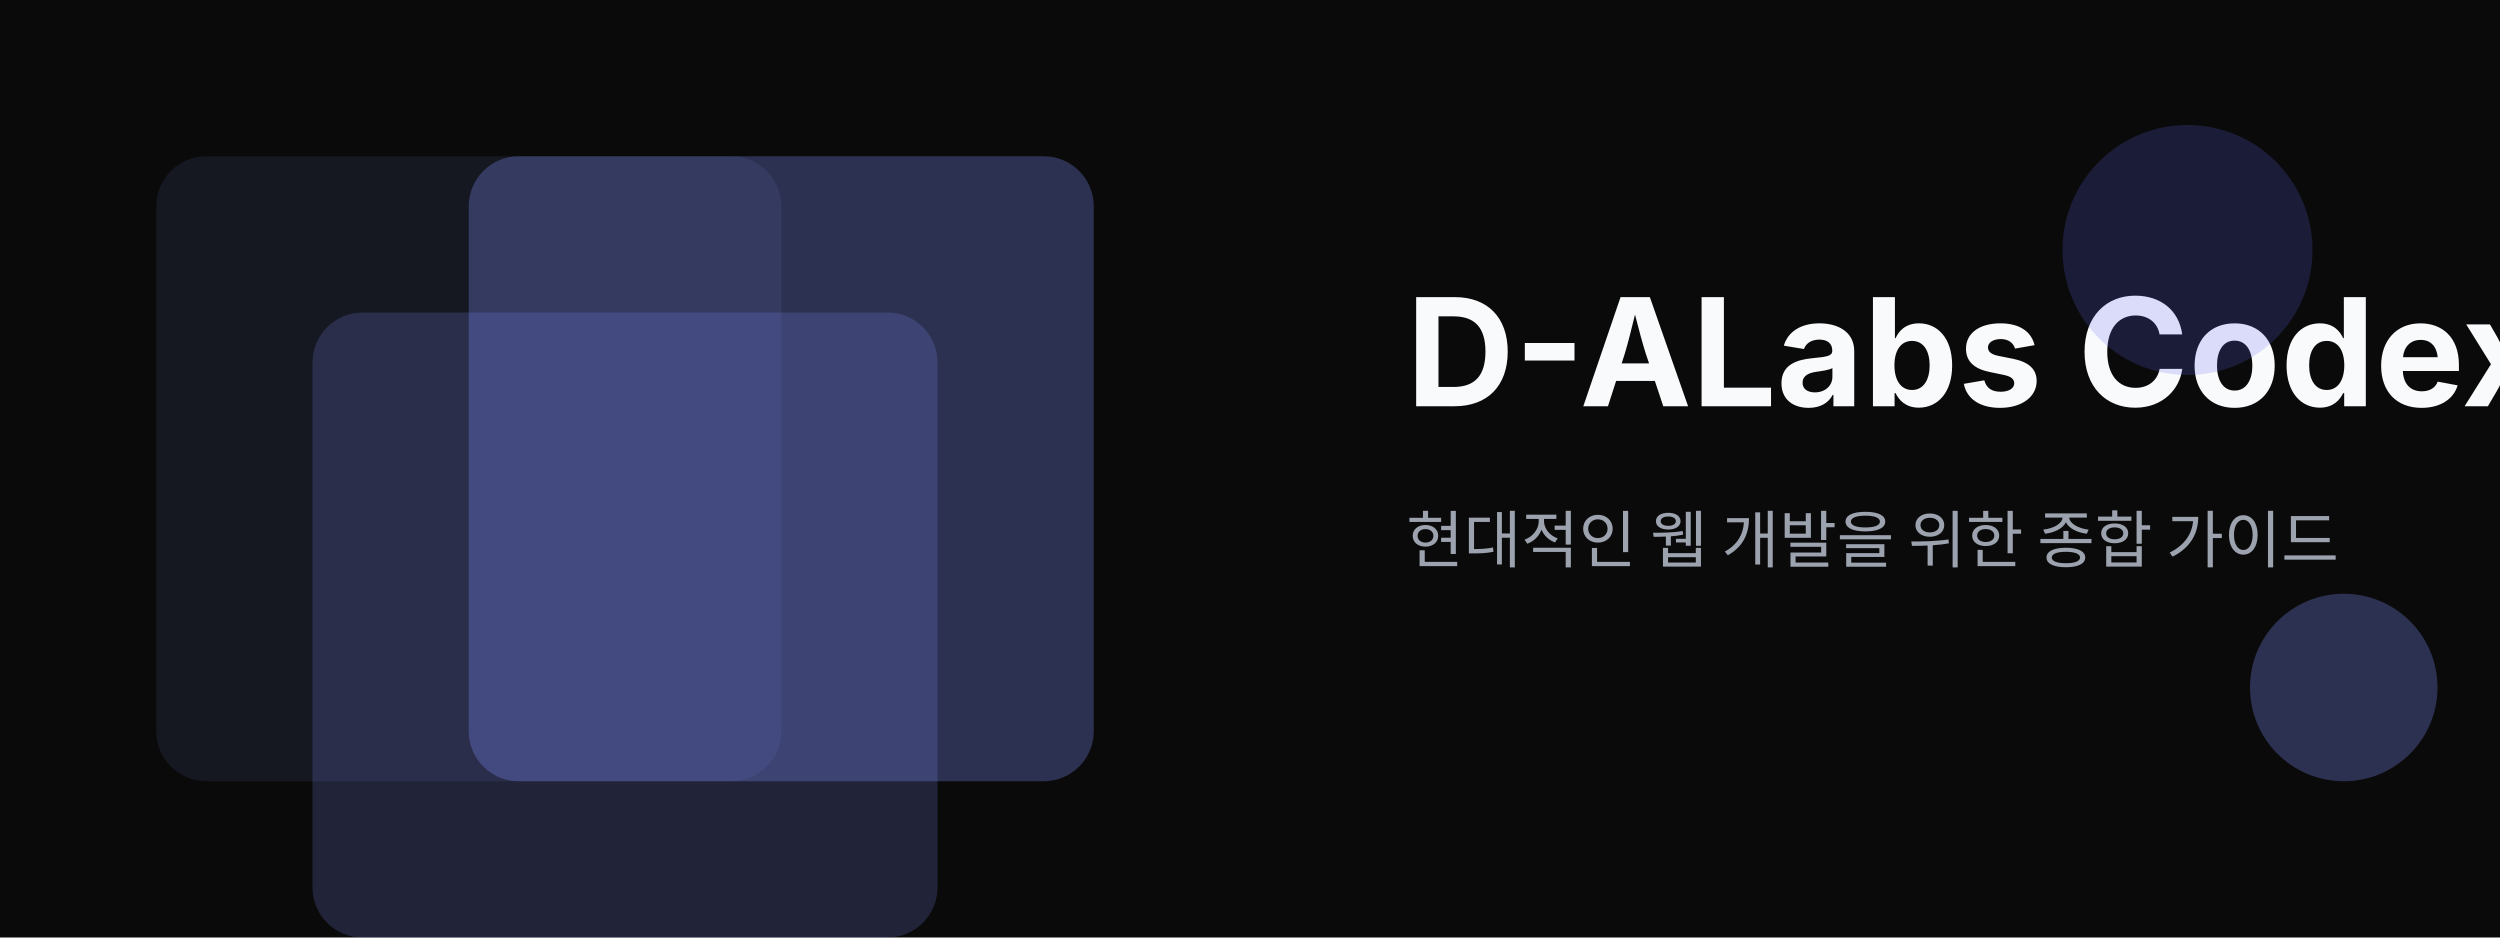
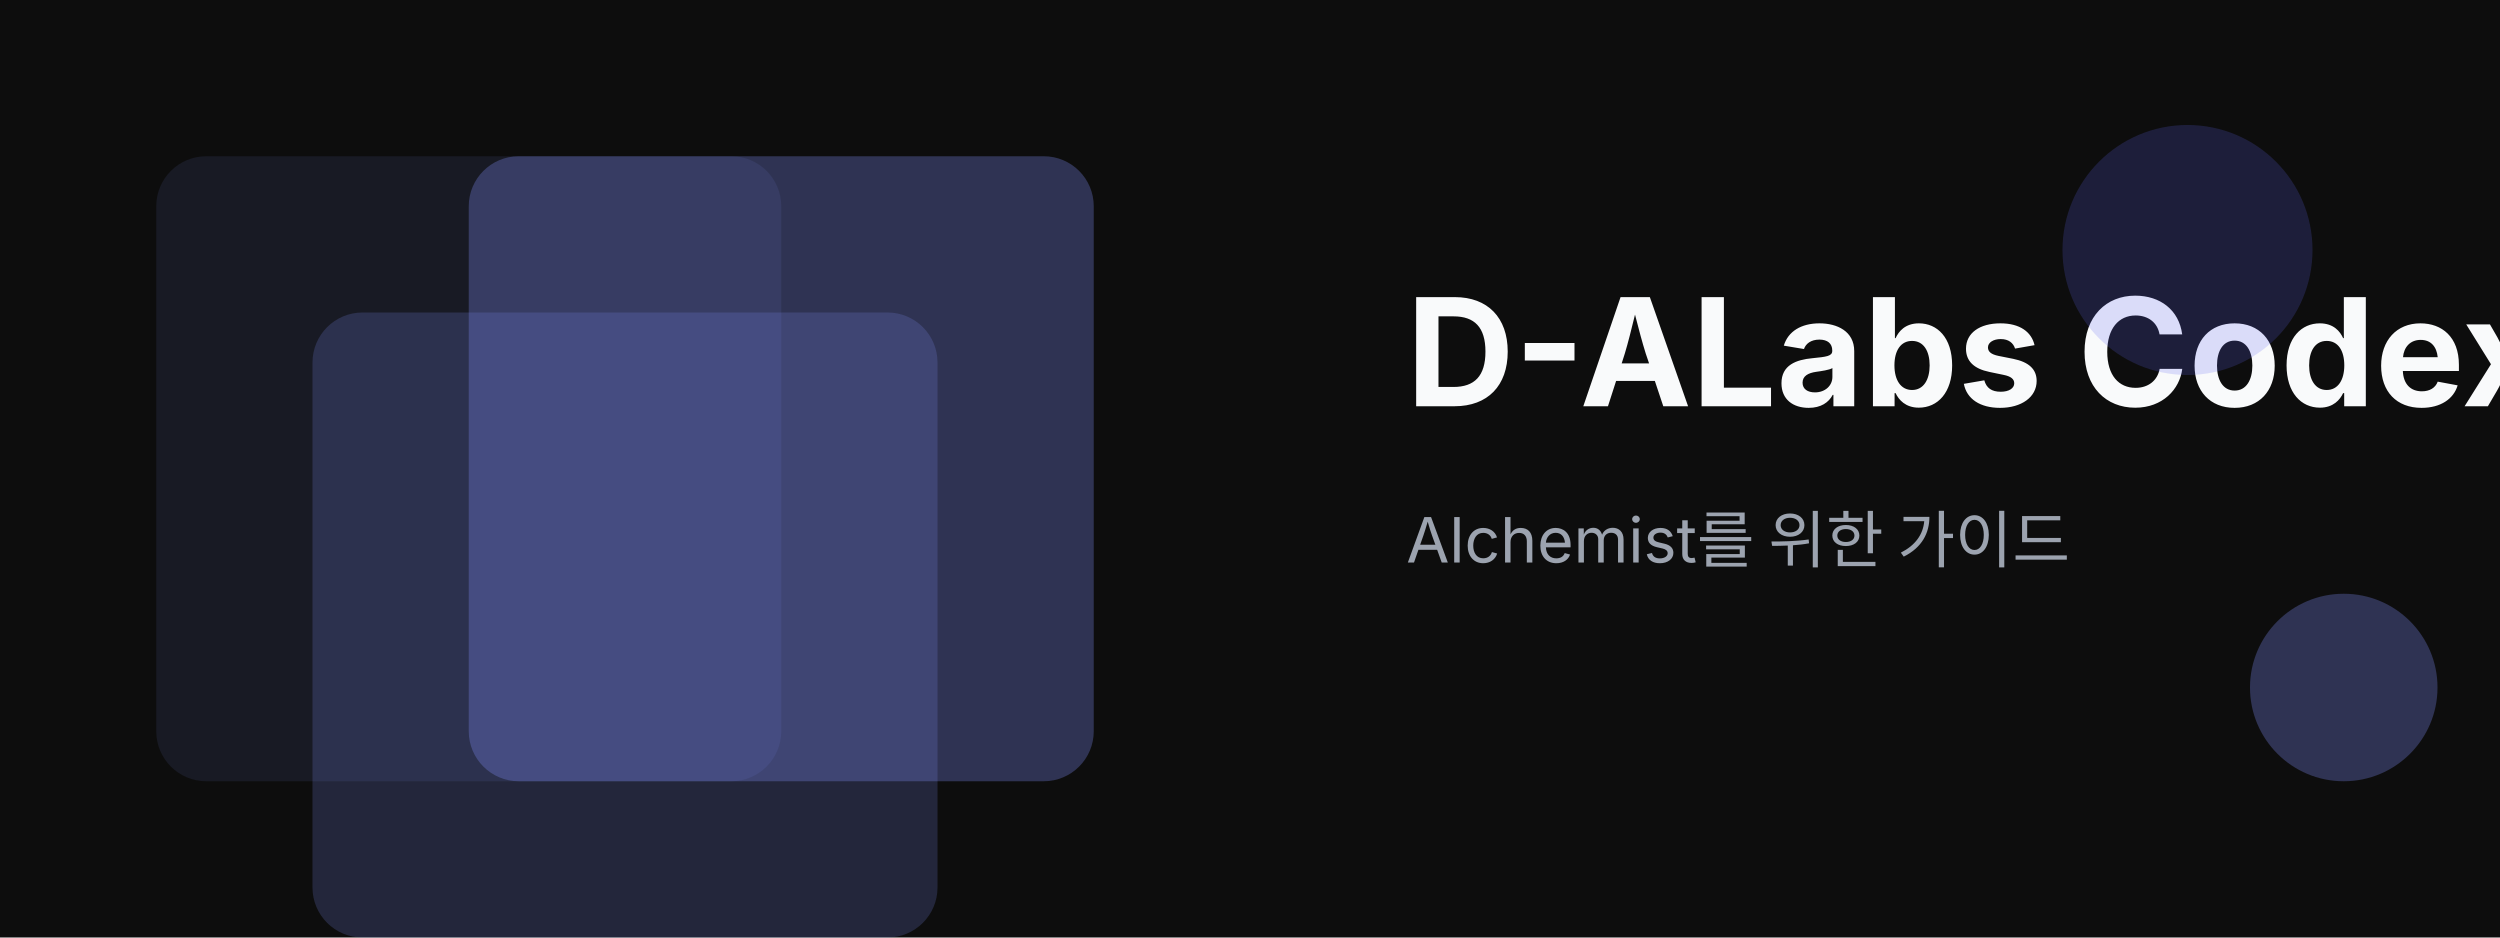
<svg xmlns="http://www.w3.org/2000/svg" width="800" height="300" viewBox="0 0 800 300" fill="none">
-   <rect width="800" height="300" fill="#0A0A0A" />
+   <rect width="800" height="300" fill="#0D0D0D" />
  <rect x="50" y="50" width="200" height="200" rx="16" fill="#818CF8" fill-opacity="0.1" />
  <rect x="100" y="100" width="200" height="200" rx="16" fill="#818CF8" fill-opacity="0.2" />
  <rect x="150" y="50" width="200" height="200" rx="16" fill="#818CF8" fill-opacity="0.3" />
  <text x="450" y="130" font-family="system-ui, -apple-system, sans-serif" font-size="48" font-weight="700" fill="#F9FAFB">D-ALabs Codex</text>
-   <text x="450" y="180" font-family="system-ui, -apple-system, sans-serif" font-size="20" fill="#9CA3AF">현대적인 웹 개발을 위한 종합 가이드</text>
+   <text x="450" y="180" font-family="system-ui, -apple-system, sans-serif" font-size="20" fill="#9CA3AF">Alchemist를 위한 가이드</text>
  <circle cx="700" cy="80" r="40" fill="#6366F1" fill-opacity="0.2" />
  <circle cx="750" cy="220" r="30" fill="#818CF8" fill-opacity="0.3" />
</svg>
